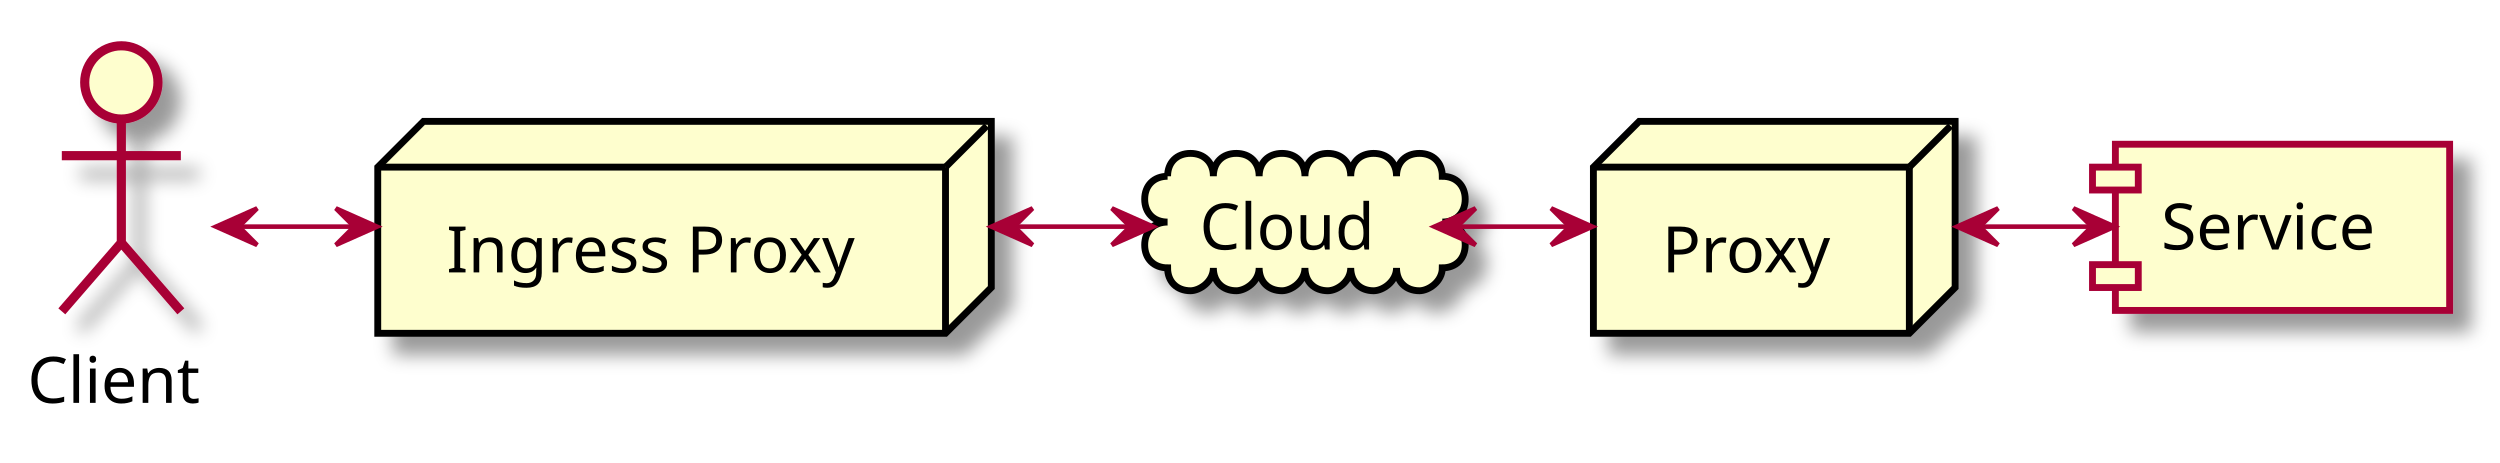
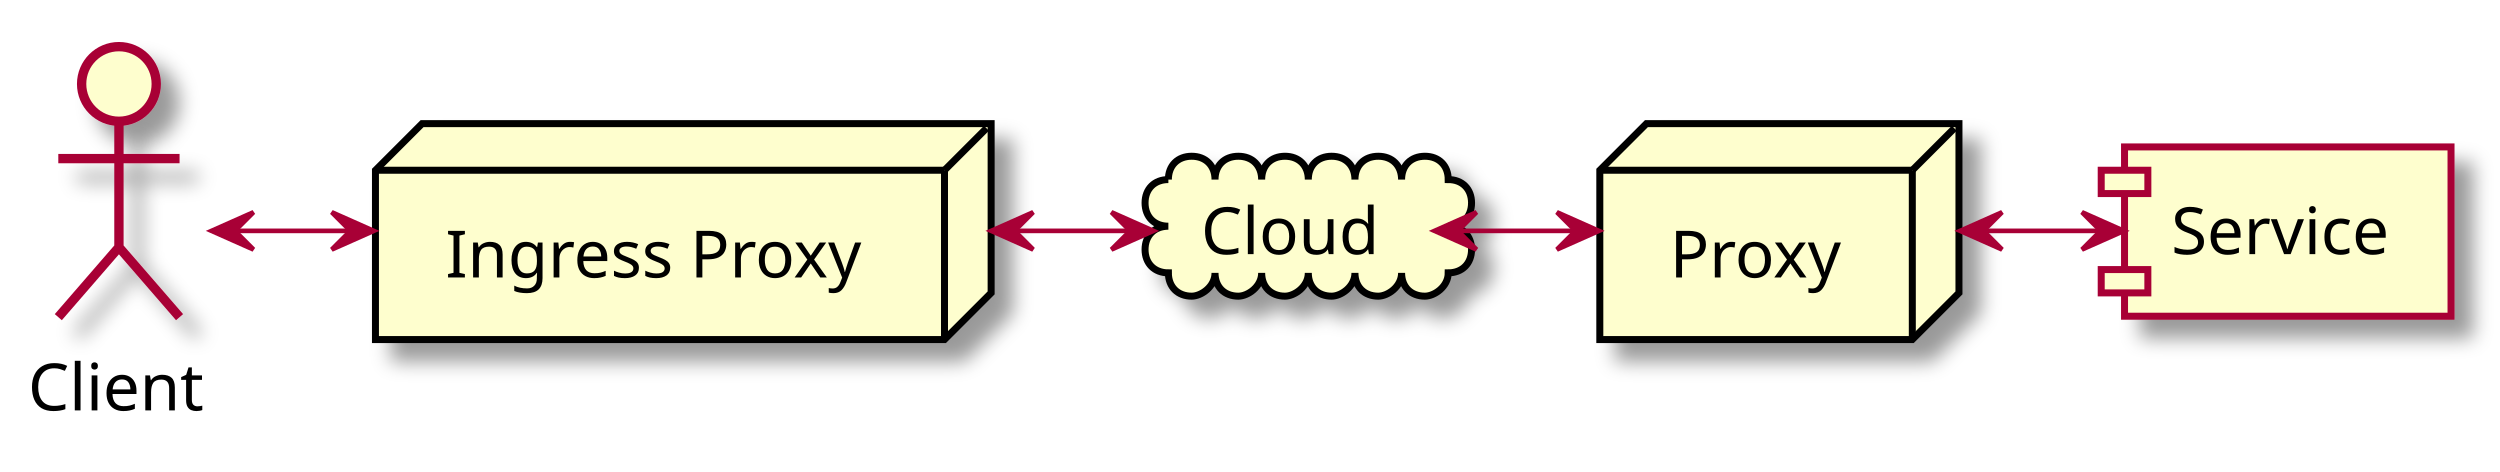
- <svg xmlns="http://www.w3.org/2000/svg" contentScriptType="application/ecmascript" contentStyleType="text/css" height="101px" preserveAspectRatio="none" style="width:546px;height:101px;" version="1.1" viewBox="0 0 546 101" width="546px" zoomAndPan="magnify">
+ <svg xmlns="http://www.w3.org/2000/svg" contentScriptType="application/ecmascript" contentStyleType="text/css" height="101px" preserveAspectRatio="none" style="width:536px;height:101px;" version="1.1" viewBox="0 0 536 101" width="536px" zoomAndPan="magnify">
  <defs>
    <filter height="300%" id="f1t7meafez2pwn" width="300%" x="-1" y="-1">
      <feGaussianBlur result="blurOut" stdDeviation="2.0" />
      <feColorMatrix in="blurOut" result="blurOut2" type="matrix" values="0 0 0 0 0 0 0 0 0 0 0 0 0 0 0 0 0 0 .4 0" />
      <feOffset dx="4.0" dy="4.0" in="blurOut2" result="blurOut3" />
      <feBlend in="SourceGraphic" in2="blurOut3" mode="normal" />
    </filter>
  </defs>
  <g>
-     <path d="M255,38.5 C255,35.5 257,33.5 260,33.5 C263,33.5 265,35.5 265,38.5 C265,35.5 267,33.5 270,33.5 C273,33.5 275,35.5 275,38.5 C275,35.5 277,33.5 280,33.5 C283,33.5 285,35.5 285,38.5 C285,35.5 287,33.5 290,33.5 C293,33.5 295,35.5 295,38.5 C295,35.5 297,33.5 300,33.5 C303,33.5 305,35.5 305,38.5 C305,35.5 307,33.5 310,33.5 C313,33.5 315,35.5 315,38.5 C318,38.5 320,40.5 320,43.5 C320,46.5 318,48.5 315,48.5 C318,48.5 320,50.5 320,53.5 C320,56.5 318,58.5 315,58.5 C315,61.5 312,63.5 310,63.5 C307,63.5 305,61.5 305,58.5 C305,61.5 302,63.5 300,63.5 C297,63.5 295,61.5 295,58.5 C295,61.5 292,63.5 290,63.5 C287,63.5 285,61.5 285,58.5 C285,61.5 282,63.5 280,63.5 C277,63.5 275,61.5 275,58.5 C275,61.5 272,63.5 270,63.5 C267,63.5 265,61.5 265,58.5 C265,61.5 262,63.5 260,63.5 C257,63.5 255,61.5 255,58.5 C252,58.5 250,56.5 250,53.5 C250,50.5 252,48.5 255,48.5 C252,48.5 250,46.5 250,43.5 C250,40.5 252,38.5 255,38.5 " fill="#FEFECE" filter="url(#f1t7meafez2pwn)" style="stroke: #000000; stroke-width: 1.5;" />
-     <text fill="#000000" font-family="sans-serif" font-size="14" lengthAdjust="spacingAndGlyphs" textLength="41" x="262" y="54.495">Cloud</text>
-     <ellipse cx="26.5" cy="18" fill="#FEFECE" filter="url(#f1t7meafez2pwn)" rx="8" ry="8" style="stroke: #A80036; stroke-width: 2.0;" />
-     <path d="M26.5,26 L26.5,53 M13.5,34 L39.5,34 M26.5,53 L13.5,68 M26.5,53 L39.5,68 " fill="none" filter="url(#f1t7meafez2pwn)" style="stroke: #A80036; stroke-width: 2.0;" />
-     <text fill="#000000" font-family="sans-serif" font-size="14" lengthAdjust="spacingAndGlyphs" textLength="41" x="6" y="87.995">Client</text>
-     <polygon fill="#FEFECE" filter="url(#f1t7meafez2pwn)" points="82.5,36.5,92.5,26.5,216.5,26.5,216.5,62.797,206.5,72.797,82.5,72.797,82.5,36.5" style="stroke: #000000; stroke-width: 1.5;" />
-     <line style="stroke: #000000; stroke-width: 1.5;" x1="206.5" x2="215.5" y1="36.5" y2="27.5" />
-     <line style="stroke: #000000; stroke-width: 1.5;" x1="82.5" x2="206.5" y1="36.5" y2="36.5" />
-     <line style="stroke: #000000; stroke-width: 1.5;" x1="206.5" x2="206.5" y1="36.5" y2="72.797" />
-     <text fill="#000000" font-family="sans-serif" font-size="14" lengthAdjust="spacingAndGlyphs" textLength="94" x="97.5" y="59.495">Ingress Proxy</text>
-     <polygon fill="#FEFECE" filter="url(#f1t7meafez2pwn)" points="348,36.5,358,26.5,427,26.5,427,62.797,417,72.797,348,72.797,348,36.5" style="stroke: #000000; stroke-width: 1.5;" />
-     <line style="stroke: #000000; stroke-width: 1.5;" x1="417" x2="426" y1="36.5" y2="27.5" />
-     <line style="stroke: #000000; stroke-width: 1.5;" x1="348" x2="417" y1="36.5" y2="36.5" />
-     <line style="stroke: #000000; stroke-width: 1.5;" x1="417" x2="417" y1="36.5" y2="72.797" />
-     <text fill="#000000" font-family="sans-serif" font-size="14" lengthAdjust="spacingAndGlyphs" textLength="39" x="363" y="59.495">Proxy</text>
-     <rect fill="#FEFECE" filter="url(#f1t7meafez2pwn)" height="36.297" style="stroke: #A80036; stroke-width: 1.5;" width="73" x="462" y="31.5" />
-     <rect fill="#FEFECE" height="5" style="stroke: #A80036; stroke-width: 1.5;" width="10" x="457" y="36.5" />
-     <rect fill="#FEFECE" height="5" style="stroke: #A80036; stroke-width: 1.5;" width="10" x="457" y="57.797" />
-     <text fill="#000000" font-family="sans-serif" font-size="14" lengthAdjust="spacingAndGlyphs" textLength="53" x="472" y="54.495">Service</text>
-     <path d="M52.382,49.5 C60.652,49.5 68.921,49.5 77.191,49.5 " fill="none" id="Client-Ingress" style="stroke: #A80036; stroke-width: 1.0;" />
-     <polygon fill="#A80036" points="82.34,49.5,73.34,45.5,77.34,49.5,73.34,53.5,82.34,49.5" style="stroke: #A80036; stroke-width: 1.0;" />
-     <polygon fill="#A80036" points="47.16,49.5,56.16,53.5,52.16,49.5,56.16,45.5,47.16,49.5" style="stroke: #A80036; stroke-width: 1.0;" />
-     <path d="M221.761,49.5 C230.061,49.5 238.361,49.5 246.661,49.5 " fill="none" id="Ingress-Cloud" style="stroke: #A80036; stroke-width: 1.0;" />
-     <polygon fill="#A80036" points="251.829,49.5,242.829,45.5,246.829,49.5,242.829,53.5,251.829,49.5" style="stroke: #A80036; stroke-width: 1.0;" />
-     <polygon fill="#A80036" points="216.519,49.5,225.519,53.5,221.519,49.5,225.519,45.5,216.519,49.5" style="stroke: #A80036; stroke-width: 1.0;" />
-     <path d="M318.384,49.5 C326.496,49.5 334.608,49.5 342.72,49.5 " fill="none" id="Cloud-Proxy" style="stroke: #A80036; stroke-width: 1.0;" />
-     <polygon fill="#A80036" points="347.771,49.5,338.771,45.5,342.771,49.5,338.771,53.5,347.771,49.5" style="stroke: #A80036; stroke-width: 1.0;" />
-     <polygon fill="#A80036" points="313.262,49.5,322.262,53.5,318.262,49.5,322.262,45.5,313.262,49.5" style="stroke: #A80036; stroke-width: 1.0;" />
-     <path d="M432.503,49.5 C440.6,49.5 448.696,49.5 456.793,49.5 " fill="none" id="Proxy-Service" style="stroke: #A80036; stroke-width: 1.0;" />
-     <polygon fill="#A80036" points="461.834,49.5,452.834,45.5,456.834,49.5,452.834,53.5,461.834,49.5" style="stroke: #A80036; stroke-width: 1.0;" />
-     <polygon fill="#A80036" points="427.391,49.5,436.391,53.5,432.391,49.5,436.391,45.5,427.391,49.5" style="stroke: #A80036; stroke-width: 1.0;" />
+     <path d="M250.5,38.5 C250.5,35.5 252.5,33.5 255.5,33.5 C258.5,33.5 260.5,35.5 260.5,38.5 C260.5,35.5 262.5,33.5 265.5,33.5 C268.5,33.5 270.5,35.5 270.5,38.5 C270.5,35.5 272.5,33.5 275.5,33.5 C278.5,33.5 280.5,35.5 280.5,38.5 C280.5,35.5 282.5,33.5 285.5,33.5 C288.5,33.5 290.5,35.5 290.5,38.5 C290.5,35.5 292.5,33.5 295.5,33.5 C298.5,33.5 300.5,35.5 300.5,38.5 C300.5,35.5 302.5,33.5 305.5,33.5 C308.5,33.5 310.5,35.5 310.5,38.5 C313.5,38.5 315.5,40.5 315.5,43.5 C315.5,46.5 313.5,48.5 310.5,48.5 C313.5,48.5 315.5,50.5 315.5,53.5 C315.5,56.5 313.5,58.5 310.5,58.5 C310.5,61.5 307.5,63.5 305.5,63.5 C302.5,63.5 300.5,61.5 300.5,58.5 C300.5,61.5 297.5,63.5 295.5,63.5 C292.5,63.5 290.5,61.5 290.5,58.5 C290.5,61.5 287.5,63.5 285.5,63.5 C282.5,63.5 280.5,61.5 280.5,58.5 C280.5,61.5 277.5,63.5 275.5,63.5 C272.5,63.5 270.5,61.5 270.5,58.5 C270.5,61.5 267.5,63.5 265.5,63.5 C262.5,63.5 260.5,61.5 260.5,58.5 C260.5,61.5 257.5,63.5 255.5,63.5 C252.5,63.5 250.5,61.5 250.5,58.5 C247.5,58.5 245.5,56.5 245.5,53.5 C245.5,50.5 247.5,48.5 250.5,48.5 C247.5,48.5 245.5,46.5 245.5,43.5 C245.5,40.5 247.5,38.5 250.5,38.5 " fill="#FEFECE" filter="url(#f1t7meafez2pwn)" style="stroke: #000000; stroke-width: 1.5;" />
+     <text fill="#000000" font-family="sans-serif" font-size="14" lengthAdjust="spacingAndGlyphs" textLength="40" x="257.5" y="54.495">Cloud</text>
+     <ellipse cx="25.5" cy="18" fill="#FEFECE" filter="url(#f1t7meafez2pwn)" rx="8" ry="8" style="stroke: #A80036; stroke-width: 2.0;" />
+     <path d="M25.5,26 L25.5,53 M12.5,34 L38.5,34 M25.5,53 L12.5,68 M25.5,53 L38.5,68 " fill="none" filter="url(#f1t7meafez2pwn)" style="stroke: #A80036; stroke-width: 2.0;" />
+     <text fill="#000000" font-family="sans-serif" font-size="14" lengthAdjust="spacingAndGlyphs" textLength="39" x="6" y="87.995">Client</text>
+     <polygon fill="#FEFECE" filter="url(#f1t7meafez2pwn)" points="80.5,36.5,90.5,26.5,212.5,26.5,212.5,62.797,202.5,72.797,80.5,72.797,80.5,36.5" style="stroke: #000000; stroke-width: 1.5;" />
+     <line style="stroke: #000000; stroke-width: 1.5;" x1="202.5" x2="211.5" y1="36.5" y2="27.5" />
+     <line style="stroke: #000000; stroke-width: 1.5;" x1="80.5" x2="202.5" y1="36.5" y2="36.5" />
+     <line style="stroke: #000000; stroke-width: 1.5;" x1="202.5" x2="202.5" y1="36.5" y2="72.797" />
+     <text fill="#000000" font-family="sans-serif" font-size="14" lengthAdjust="spacingAndGlyphs" textLength="92" x="95.5" y="59.495">Ingress Proxy</text>
+     <polygon fill="#FEFECE" filter="url(#f1t7meafez2pwn)" points="343,36.5,353,26.5,420,26.5,420,62.797,410,72.797,343,72.797,343,36.5" style="stroke: #000000; stroke-width: 1.5;" />
+     <line style="stroke: #000000; stroke-width: 1.5;" x1="410" x2="419" y1="36.5" y2="27.5" />
+     <line style="stroke: #000000; stroke-width: 1.5;" x1="343" x2="410" y1="36.5" y2="36.5" />
+     <line style="stroke: #000000; stroke-width: 1.5;" x1="410" x2="410" y1="36.5" y2="72.797" />
+     <text fill="#000000" font-family="sans-serif" font-size="14" lengthAdjust="spacingAndGlyphs" textLength="37" x="358" y="59.495">Proxy</text>
+     <rect fill="#FEFECE" filter="url(#f1t7meafez2pwn)" height="36.297" style="stroke: #A80036; stroke-width: 1.5;" width="70" x="455.5" y="31.5" />
+     <rect fill="#FEFECE" height="5" style="stroke: #A80036; stroke-width: 1.5;" width="10" x="450.5" y="36.5" />
+     <rect fill="#FEFECE" height="5" style="stroke: #A80036; stroke-width: 1.5;" width="10" x="450.5" y="57.797" />
+     <text fill="#000000" font-family="sans-serif" font-size="14" lengthAdjust="spacingAndGlyphs" textLength="50" x="465.5" y="54.495">Service</text>
+     <path d="M50.513,49.5 C58.686,49.5 66.859,49.5 75.032,49.5 " fill="none" id="Client-Ingress" style="stroke: #A80036; stroke-width: 1.0;" />
+     <polygon fill="#A80036" points="80.121,49.5,71.121,45.5,75.121,49.5,71.121,53.5,80.121,49.5" style="stroke: #A80036; stroke-width: 1.0;" />
+     <polygon fill="#A80036" points="45.352,49.5,54.352,53.5,50.352,49.5,54.352,45.5,45.352,49.5" style="stroke: #A80036; stroke-width: 1.0;" />
+     <path d="M217.674,49.5 C225.85,49.5 234.025,49.5 242.2,49.5 " fill="none" id="Ingress-Cloud" style="stroke: #A80036; stroke-width: 1.0;" />
+     <polygon fill="#A80036" points="247.291,49.5,238.291,45.5,242.291,49.5,238.291,53.5,247.291,49.5" style="stroke: #A80036; stroke-width: 1.0;" />
+     <polygon fill="#A80036" points="212.512,49.5,221.512,53.5,217.512,49.5,221.512,45.5,212.512,49.5" style="stroke: #A80036; stroke-width: 1.0;" />
+     <path d="M312.793,49.5 C321.076,49.5 329.358,49.5 337.641,49.5 " fill="none" id="Cloud-Proxy" style="stroke: #A80036; stroke-width: 1.0;" />
+     <polygon fill="#A80036" points="342.798,49.5,333.798,45.5,337.798,49.5,333.798,53.5,342.798,49.5" style="stroke: #A80036; stroke-width: 1.0;" />
+     <polygon fill="#A80036" points="307.562,49.5,316.562,53.5,312.562,49.5,316.562,45.5,307.562,49.5" style="stroke: #A80036; stroke-width: 1.0;" />
+     <path d="M425.46,49.5 C433.717,49.5 441.975,49.5 450.232,49.5 " fill="none" id="Proxy-Service" style="stroke: #A80036; stroke-width: 1.0;" />
+     <polygon fill="#A80036" points="455.373,49.5,446.373,45.5,450.373,49.5,446.373,53.5,455.373,49.5" style="stroke: #A80036; stroke-width: 1.0;" />
+     <polygon fill="#A80036" points="420.246,49.5,429.246,53.5,425.246,49.5,429.246,45.5,420.246,49.5" style="stroke: #A80036; stroke-width: 1.0;" />
  </g>
</svg>
